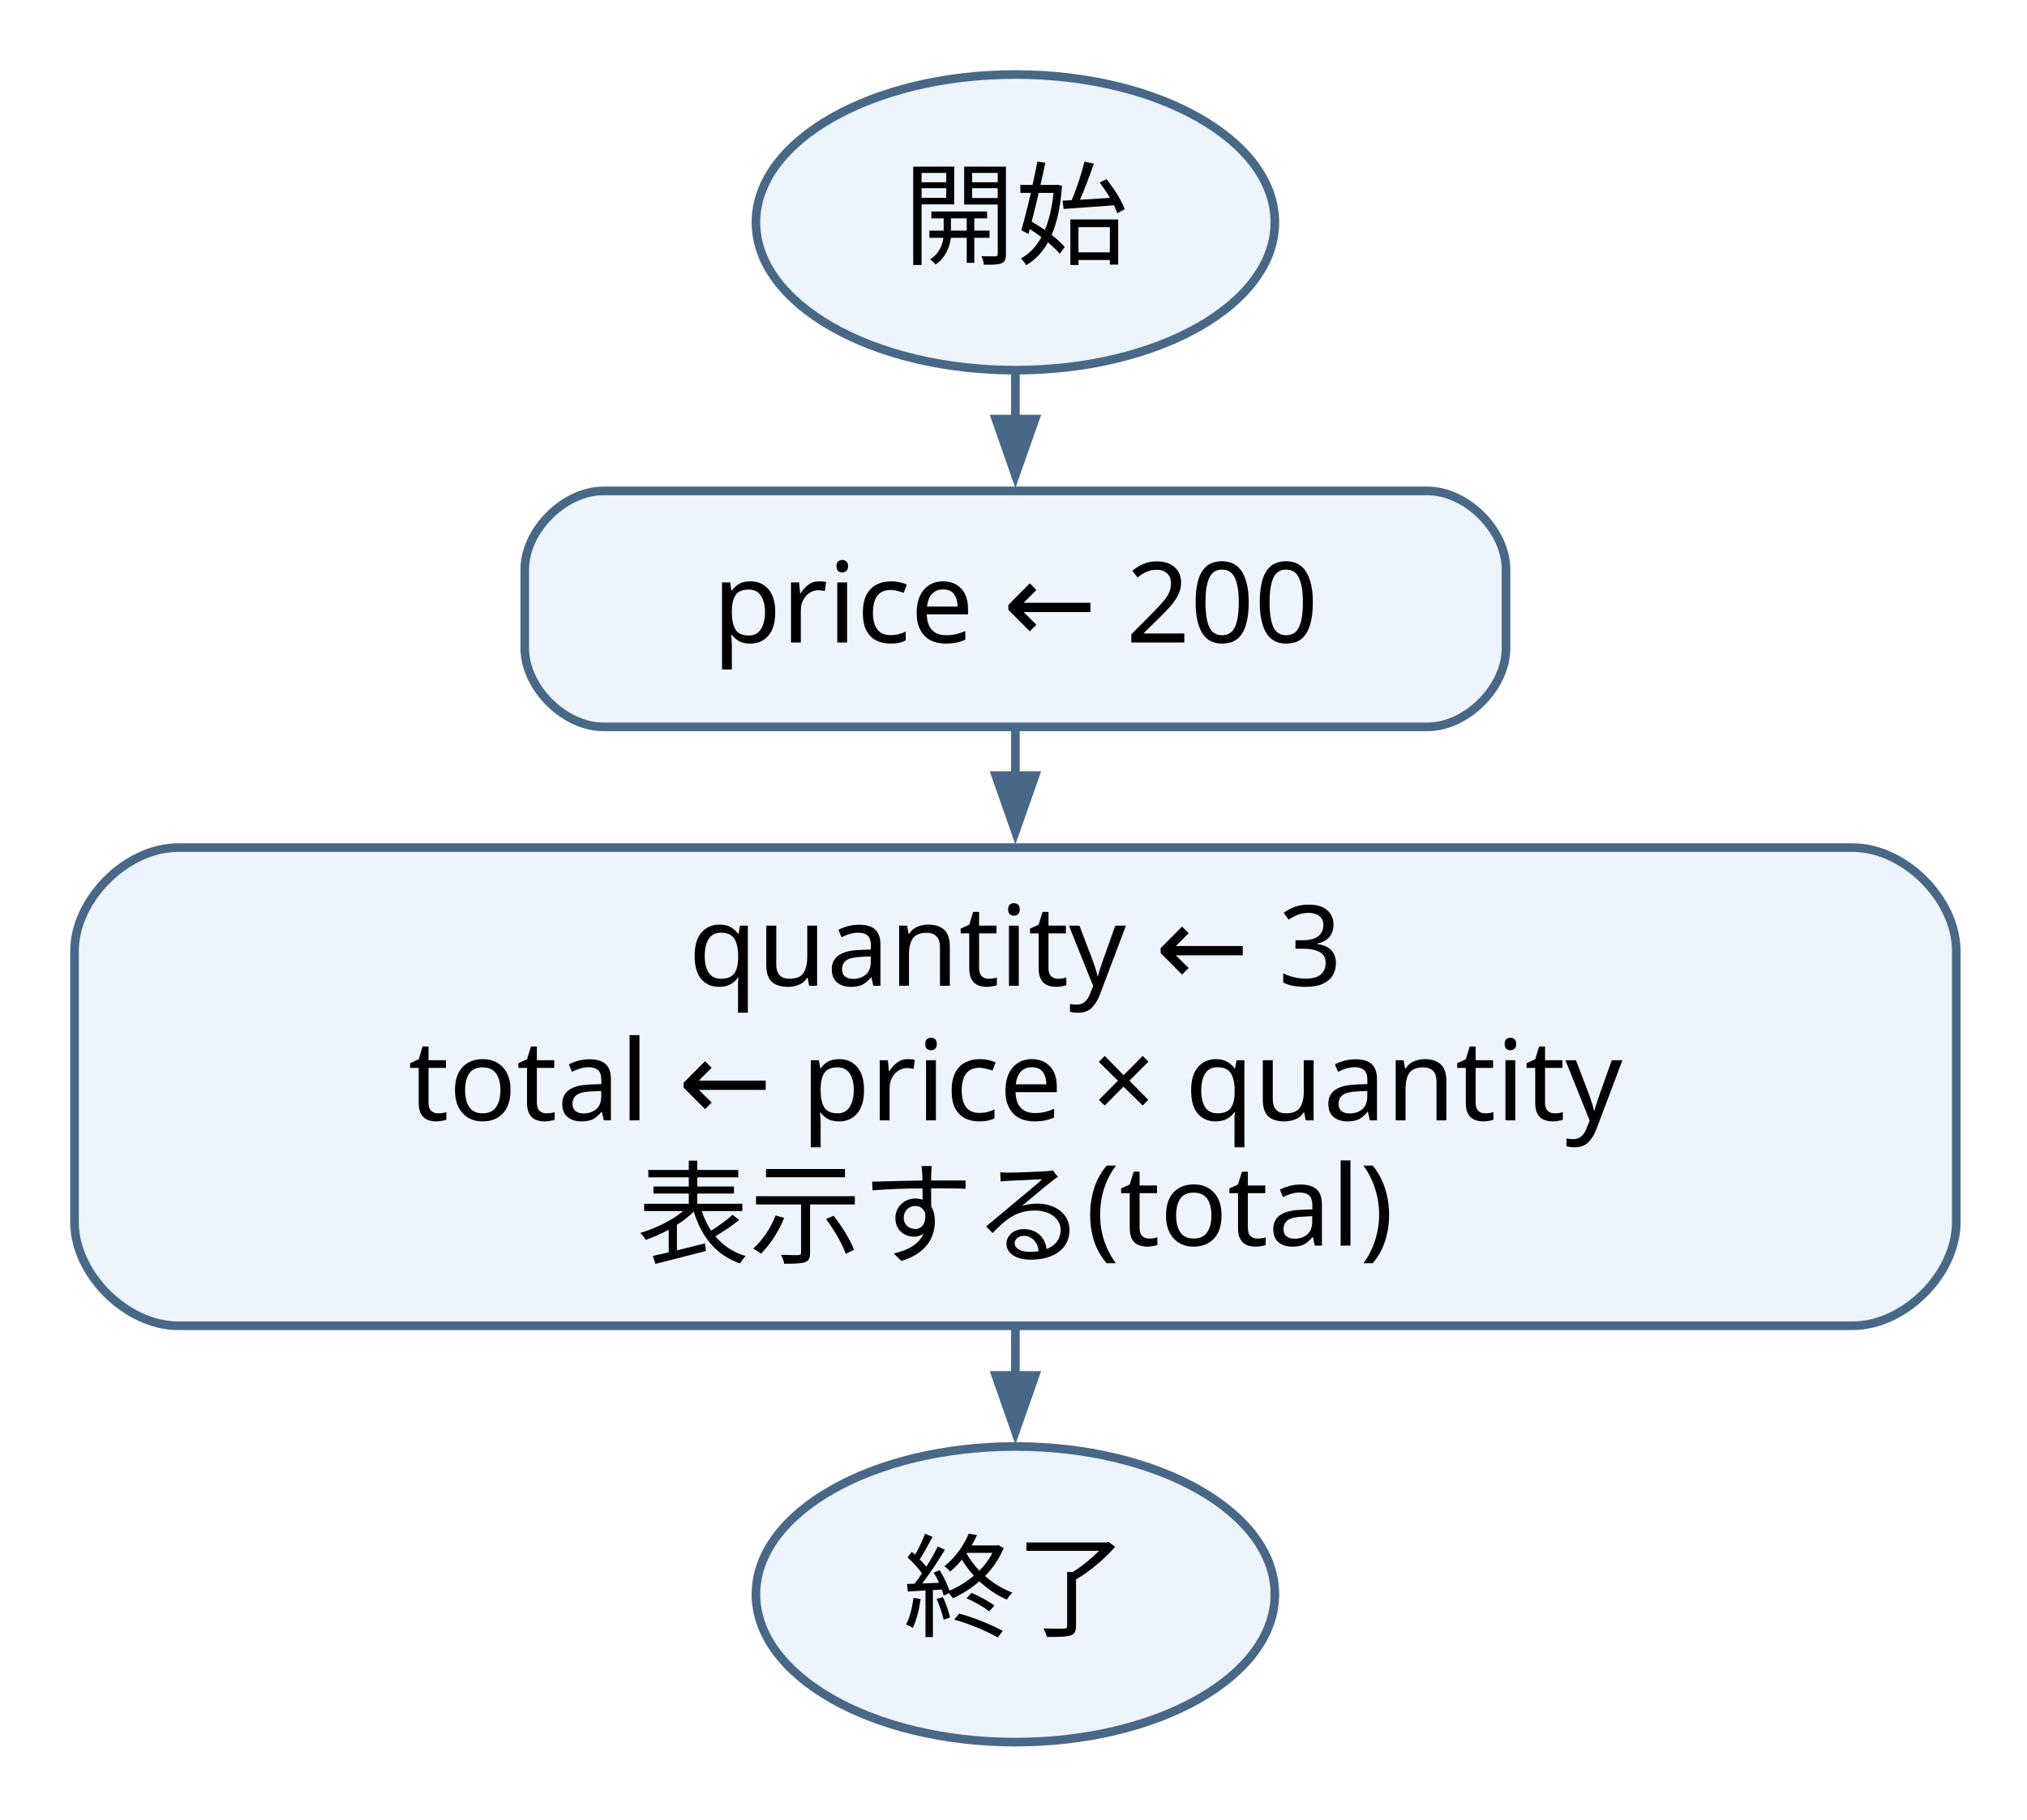
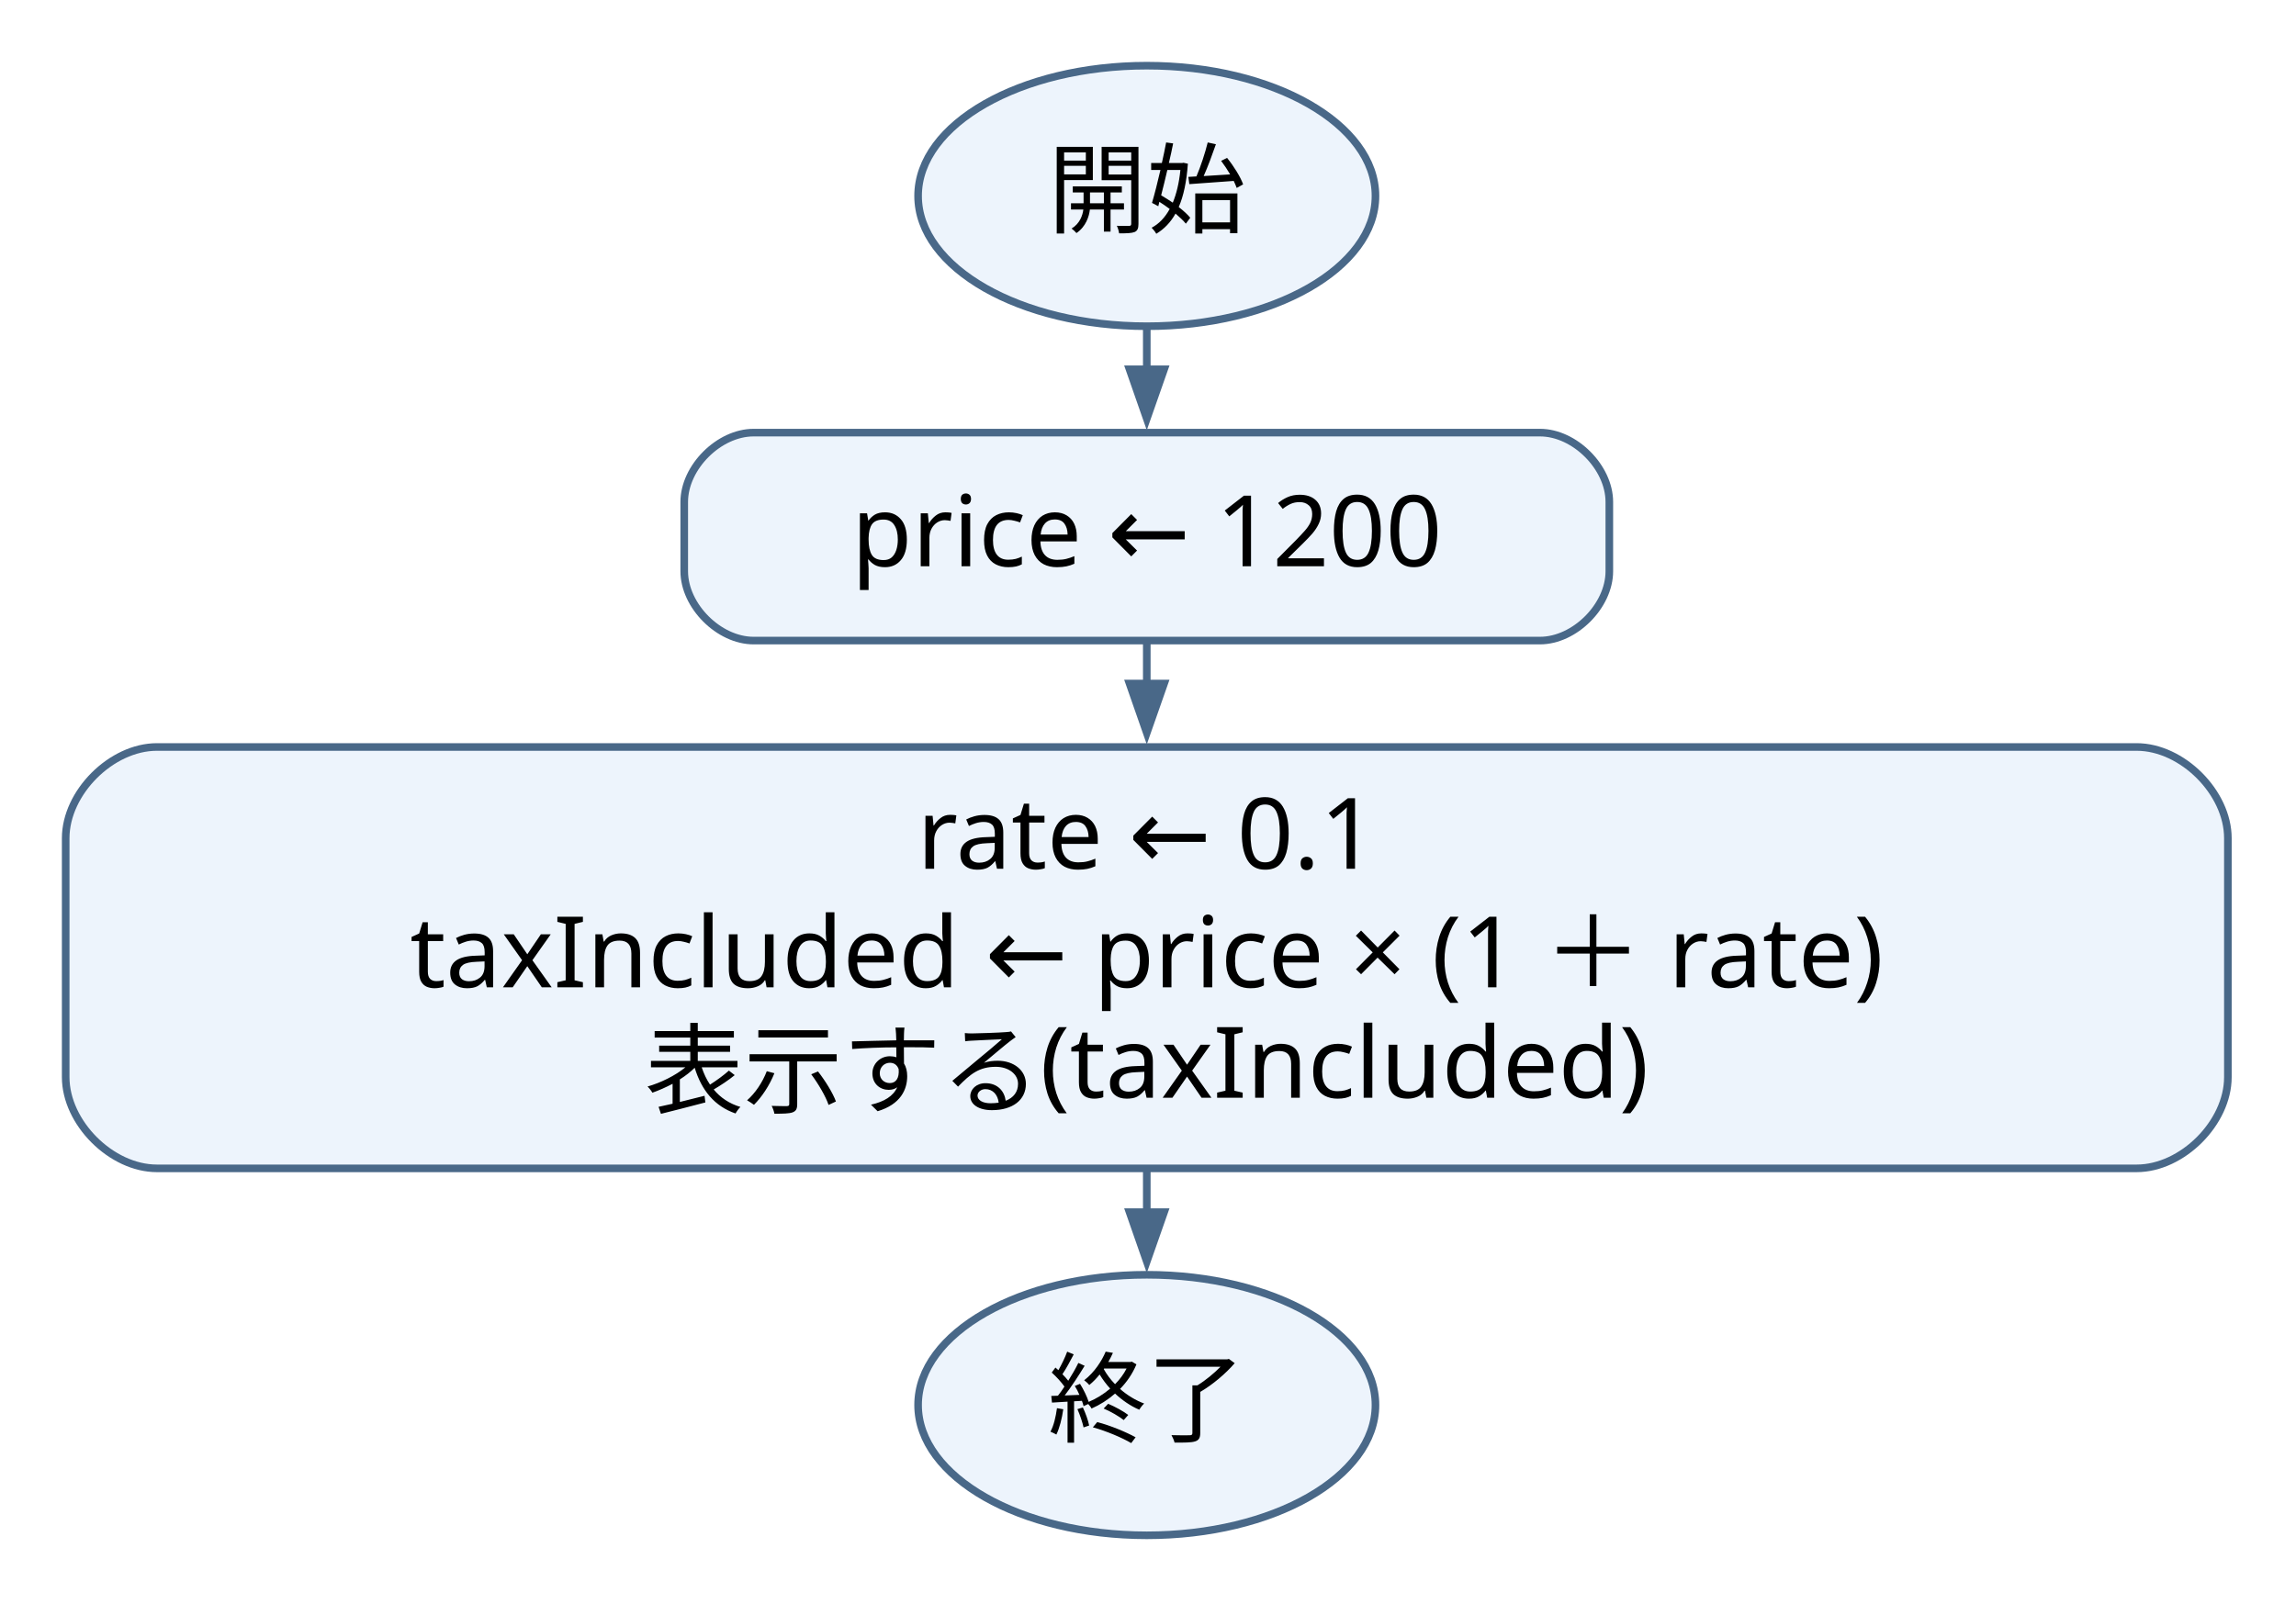
- <svg xmlns="http://www.w3.org/2000/svg" width="235pt" height="211pt" viewBox="0.00 0.00 235.00 211.00">
+ <svg xmlns="http://www.w3.org/2000/svg" width="302pt" height="211pt" viewBox="0.00 0.00 302.00 211.00">
  <g id="graph0" class="graph" transform="scale(1 1) rotate(0) translate(8.64 202)">
    <g id="node1" class="node">
-       <ellipse fill="#edf4fc" stroke="#496888" cx="109.08" cy="-17.14" rx="30.08" ry="17.14" />
-       <text xml:space="preserve" text-anchor="middle" x="109.08" y="-13.24" font-family="Meiryo" font-size="13.00">終了</text>
+       <ellipse fill="#edf4fc" stroke="#496888" cx="142.2" cy="-17.14" rx="30.08" ry="17.14" />
+       <text xml:space="preserve" text-anchor="middle" x="142.2" y="-13.24" font-family="Meiryo" font-size="13.00">終了</text>
    </g>
    <g id="node2" class="node">
-       <path fill="#edf4fc" stroke="#496888" d="M206.16,-103.72C206.16,-103.72 12,-103.72 12,-103.72 6,-103.72 0,-97.72 0,-91.72 0,-91.72 0,-60.28 0,-60.28 0,-54.28 6,-48.28 12,-48.28 12,-48.28 206.16,-48.28 206.16,-48.28 212.16,-48.28 218.16,-54.28 218.16,-60.28 218.16,-60.28 218.16,-91.72 218.16,-91.72 218.16,-97.72 212.16,-103.72 206.16,-103.72" />
-       <text xml:space="preserve" text-anchor="middle" x="109.08" y="-87.7" font-family="Meiryo" font-size="13.00">quantity ← 3</text>
-       <text xml:space="preserve" text-anchor="middle" x="109.08" y="-72.1" font-family="Meiryo" font-size="13.00">total ← price × quantity</text>
-       <text xml:space="preserve" text-anchor="middle" x="109.08" y="-56.5" font-family="Meiryo" font-size="13.00">表示する(total)</text>
+       <path fill="#edf4fc" stroke="#496888" d="M272.4,-103.72C272.4,-103.72 12,-103.72 12,-103.72 6,-103.72 0,-97.72 0,-91.72 0,-91.72 0,-60.28 0,-60.28 0,-54.28 6,-48.28 12,-48.28 12,-48.28 272.4,-48.28 272.4,-48.28 278.4,-48.28 284.4,-54.28 284.4,-60.28 284.4,-60.28 284.4,-91.72 284.4,-91.72 284.4,-97.72 278.4,-103.72 272.4,-103.72" />
+       <text xml:space="preserve" text-anchor="middle" x="142.2" y="-87.7" font-family="Meiryo" font-size="13.00">rate ← 0.1</text>
+       <text xml:space="preserve" text-anchor="middle" x="142.2" y="-72.1" font-family="Meiryo" font-size="13.00">taxIncluded ← price × (1 ＋ rate)</text>
+       <text xml:space="preserve" text-anchor="middle" x="142.2" y="-56.5" font-family="Meiryo" font-size="13.00">表示する(taxIncluded)</text>
    </g>
    <g id="edge1" class="edge">
-       <path fill="none" stroke="#496888" d="M109.08,-47.9C109.08,-46.04 109.08,-44.18 109.08,-42.33" />
-       <polygon fill="#496888" stroke="#496888" points="111.36,-42.52 109.08,-36.02 106.81,-42.52 111.36,-42.52" />
+       <path fill="none" stroke="#496888" d="M142.2,-47.9C142.2,-46.04 142.2,-44.18 142.2,-42.33" />
+       <polygon fill="#496888" stroke="#496888" points="144.48,-42.52 142.2,-36.02 139.93,-42.52 144.48,-42.52" />
    </g>
    <g id="node3" class="node">
-       <path fill="#edf4fc" stroke="#496888" d="M156.84,-145.08C156.84,-145.08 61.32,-145.08 61.32,-145.08 56.76,-145.08 52.2,-140.52 52.2,-135.96 52.2,-135.96 52.2,-126.84 52.2,-126.84 52.2,-122.28 56.76,-117.72 61.32,-117.72 61.32,-117.72 156.84,-117.72 156.84,-117.72 161.4,-117.72 165.96,-122.28 165.96,-126.84 165.96,-126.84 165.96,-135.96 165.96,-135.96 165.96,-140.52 161.4,-145.08 156.84,-145.08" />
-       <text xml:space="preserve" text-anchor="middle" x="109.08" y="-127.5" font-family="Meiryo" font-size="13.00">price ← 200</text>
+       <path fill="#edf4fc" stroke="#496888" d="M193.92,-145.08C193.92,-145.08 90.48,-145.08 90.48,-145.08 85.92,-145.08 81.36,-140.52 81.36,-135.96 81.36,-135.96 81.36,-126.84 81.36,-126.84 81.36,-122.28 85.92,-117.72 90.48,-117.72 90.48,-117.72 193.92,-117.72 193.92,-117.72 198.48,-117.72 203.04,-122.28 203.04,-126.84 203.04,-126.84 203.04,-135.96 203.04,-135.96 203.04,-140.52 198.48,-145.08 193.92,-145.08" />
+       <text xml:space="preserve" text-anchor="middle" x="142.2" y="-127.5" font-family="Meiryo" font-size="13.00">price ← 1200</text>
    </g>
    <g id="edge2" class="edge">
-       <path fill="none" stroke="#496888" d="M109.08,-117.47C109.08,-115.69 109.08,-113.8 109.08,-111.84" />
-       <polygon fill="#496888" stroke="#496888" points="111.36,-112.07 109.08,-105.57 106.81,-112.07 111.36,-112.07" />
+       <path fill="none" stroke="#496888" d="M142.2,-117.47C142.2,-115.69 142.2,-113.8 142.2,-111.84" />
+       <polygon fill="#496888" stroke="#496888" points="144.48,-112.07 142.2,-105.57 139.93,-112.07 144.48,-112.07" />
    </g>
    <g id="node4" class="node">
-       <ellipse fill="#edf4fc" stroke="#496888" cx="109.08" cy="-176.22" rx="30.08" ry="17.14" />
-       <text xml:space="preserve" text-anchor="middle" x="109.08" y="-172.32" font-family="Meiryo" font-size="13.00">開始</text>
+       <ellipse fill="#edf4fc" stroke="#496888" cx="142.2" cy="-176.22" rx="30.08" ry="17.14" />
+       <text xml:space="preserve" text-anchor="middle" x="142.2" y="-172.32" font-family="Meiryo" font-size="13.00">開始</text>
    </g>
    <g id="edge3" class="edge">
-       <path fill="none" stroke="#496888" d="M109.08,-158.79C109.08,-156.99 109.08,-155.14 109.08,-153.29" />
-       <polygon fill="#496888" stroke="#496888" points="111.36,-153.41 109.08,-146.91 106.81,-153.41 111.36,-153.41" />
+       <path fill="none" stroke="#496888" d="M142.2,-158.79C142.2,-156.99 142.2,-155.14 142.2,-153.29" />
+       <polygon fill="#496888" stroke="#496888" points="144.48,-153.41 142.2,-146.91 139.93,-153.41 144.48,-153.41" />
    </g>
  </g>
</svg>
